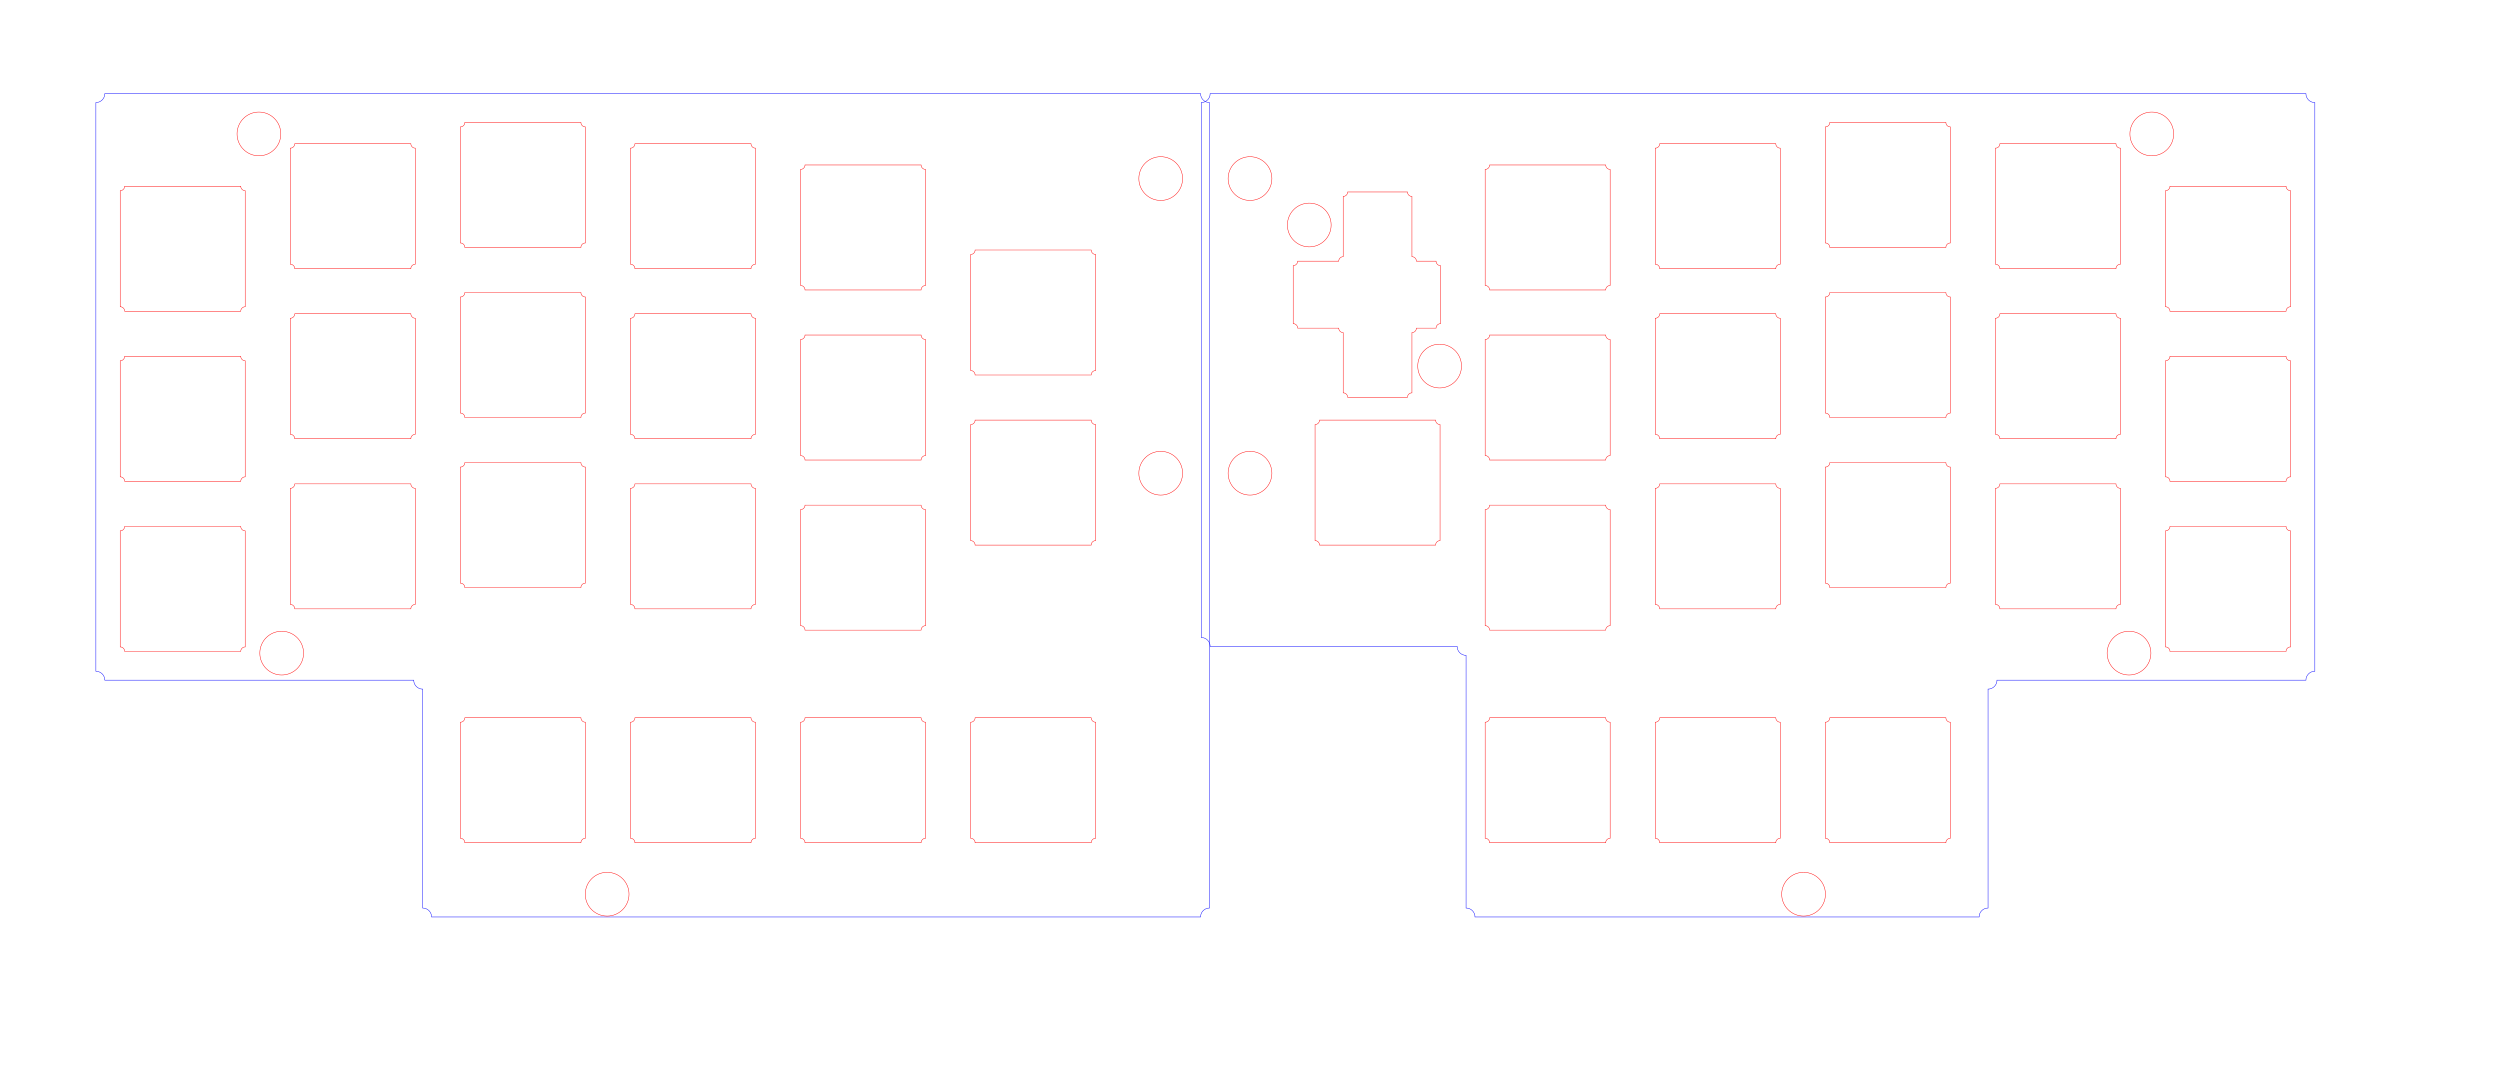
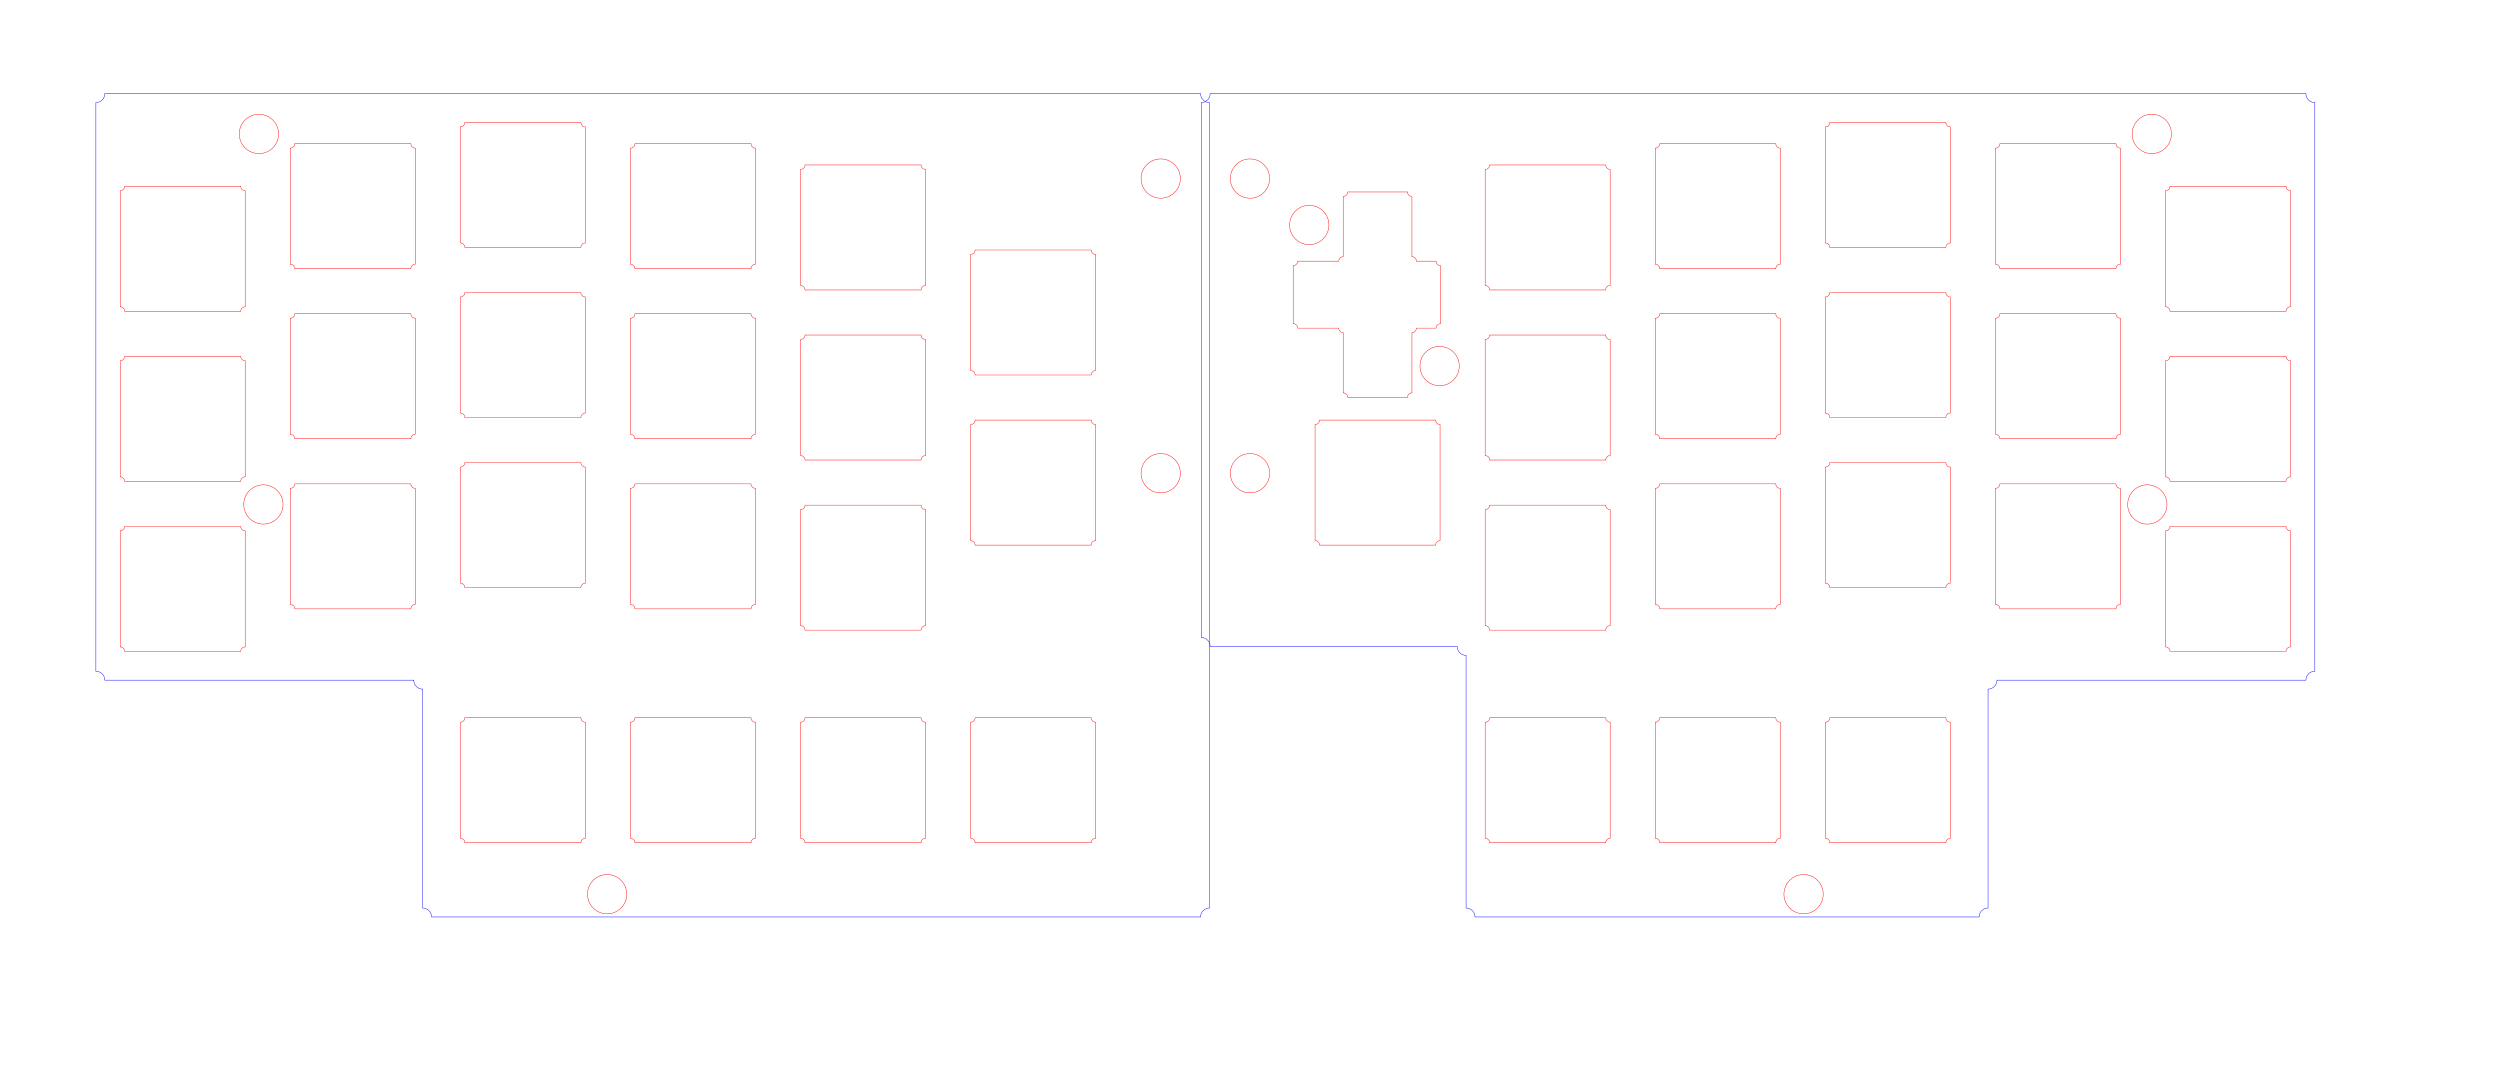
<svg xmlns="http://www.w3.org/2000/svg" version="1.1" width="280.0mm" height="120.0mm" viewBox="0 0 280.0 120.0">
  <g id="CUT2" style="fill:none;stroke:#0000ff;stroke-width:0.05">
    <path d="M 10.738 11.488 A 1 1 0 0 0 11.738 10.488 L 134.463 10.488 A 1 1 0 0 0 135.463 11.488 L 135.463 101.7 A 1 1 0 0 0 134.463 102.7 L 48.337 102.7 A 1 1 0 0 0 47.337 101.7 L 47.337 77.181 A 1 1 0 0 1 46.337 76.181 L 11.738 76.181 A 1 1 0 0 0 10.738 75.181 L 10.738 11.488 Z" />
    <path d="M 134.537 11.488 A 1 1 0 0 0 135.537 10.488 L 258.262 10.488 A 1 1 0 0 0 259.262 11.488 L 259.262 75.181 A 1 1 0 0 0 258.262 76.181 L 223.662 76.181 A 1 1 0 0 1 222.662 77.181 L 222.662 101.7 A 1 1 0 0 0 221.662 102.7 L 165.2 102.7 A 1 1 0 0 0 164.2 101.7 L 164.2 73.4 A 1 1 0 0 1 163.2 72.4 L 135.537 72.4 A 1 1 0 0 0 134.537 71.4 L 134.537 11.488 Z" />
  </g>
  <g id="CUT1" style="fill:none;stroke:#ff0000;stroke-width:0.05">
    <path d="M 13.463 21.356 A 0.5 0.5 0 0 0 13.963 20.856 L 26.962 20.856 A 0.5 0.5 0 0 0 27.462 21.356 L 27.462 34.356 A 0.5 0.5 0 0 0 26.962 34.856 L 13.963 34.856 A 0.5 0.5 0 0 0 13.463 34.356 L 13.463 21.356 Z" />
    <path d="M 13.463 40.406 A 0.5 0.5 0 0 0 13.963 39.906 L 26.962 39.906 A 0.5 0.5 0 0 0 27.462 40.406 L 27.462 53.406 A 0.5 0.5 0 0 0 26.962 53.906 L 13.963 53.906 A 0.5 0.5 0 0 0 13.463 53.406 L 13.463 40.406 Z" />
    <path d="M 13.463 59.456 A 0.5 0.5 0 0 0 13.963 58.956 L 26.962 58.956 A 0.5 0.5 0 0 0 27.462 59.456 L 27.462 72.456 A 0.5 0.5 0 0 0 26.962 72.956 L 13.963 72.956 A 0.5 0.5 0 0 0 13.463 72.456 L 13.463 59.456 Z" />
    <path d="M 32.513 16.594 A 0.5 0.5 0 0 0 33.013 16.094 L 46.013 16.094 A 0.5 0.5 0 0 0 46.513 16.594 L 46.513 29.594 A 0.5 0.5 0 0 0 46.013 30.094 L 33.013 30.094 A 0.5 0.5 0 0 0 32.513 29.594 L 32.513 16.594 Z" />
    <path d="M 32.513 35.644 A 0.5 0.5 0 0 0 33.013 35.144 L 46.013 35.144 A 0.5 0.5 0 0 0 46.513 35.644 L 46.513 48.644 A 0.5 0.5 0 0 0 46.013 49.144 L 33.013 49.144 A 0.5 0.5 0 0 0 32.513 48.644 L 32.513 35.644 Z" />
    <path d="M 32.513 54.694 A 0.5 0.5 0 0 0 33.013 54.194 L 46.013 54.194 A 0.5 0.5 0 0 0 46.513 54.694 L 46.513 67.694 A 0.5 0.5 0 0 0 46.013 68.194 L 33.013 68.194 A 0.5 0.5 0 0 0 32.513 67.694 L 32.513 54.694 Z" />
    <path d="M 51.562 14.213 A 0.5 0.5 0 0 0 52.062 13.713 L 65.062 13.713 A 0.5 0.5 0 0 0 65.562 14.213 L 65.562 27.212 A 0.5 0.5 0 0 0 65.062 27.712 L 52.062 27.712 A 0.5 0.5 0 0 0 51.562 27.212 L 51.562 14.213 Z" />
    <path d="M 51.562 33.263 A 0.5 0.5 0 0 0 52.062 32.763 L 65.062 32.763 A 0.5 0.5 0 0 0 65.562 33.263 L 65.562 46.263 A 0.5 0.5 0 0 0 65.062 46.763 L 52.062 46.763 A 0.5 0.5 0 0 0 51.562 46.263 L 51.562 33.263 Z" />
    <path d="M 51.562 52.312 A 0.5 0.5 0 0 0 52.062 51.812 L 65.062 51.812 A 0.5 0.5 0 0 0 65.562 52.312 L 65.562 65.312 A 0.5 0.5 0 0 0 65.062 65.812 L 52.062 65.812 A 0.5 0.5 0 0 0 51.562 65.312 L 51.562 52.312 Z" />
    <path d="M 70.612 16.594 A 0.5 0.5 0 0 0 71.112 16.094 L 84.112 16.094 A 0.5 0.5 0 0 0 84.612 16.594 L 84.612 29.594 A 0.5 0.5 0 0 0 84.112 30.094 L 71.112 30.094 A 0.5 0.5 0 0 0 70.612 29.594 L 70.612 16.594 Z" />
    <path d="M 70.612 35.644 A 0.5 0.5 0 0 0 71.112 35.144 L 84.112 35.144 A 0.5 0.5 0 0 0 84.612 35.644 L 84.612 48.644 A 0.5 0.5 0 0 0 84.112 49.144 L 71.112 49.144 A 0.5 0.5 0 0 0 70.612 48.644 L 70.612 35.644 Z" />
    <path d="M 70.612 54.694 A 0.5 0.5 0 0 0 71.112 54.194 L 84.112 54.194 A 0.5 0.5 0 0 0 84.612 54.694 L 84.612 67.694 A 0.5 0.5 0 0 0 84.112 68.194 L 71.112 68.194 A 0.5 0.5 0 0 0 70.612 67.694 L 70.612 54.694 Z" />
    <path d="M 89.662 18.975 A 0.5 0.5 0 0 0 90.162 18.475 L 103.162 18.475 A 0.5 0.5 0 0 0 103.662 18.975 L 103.662 31.975 A 0.5 0.5 0 0 0 103.162 32.475 L 90.162 32.475 A 0.5 0.5 0 0 0 89.662 31.975 L 89.662 18.975 Z" />
    <path d="M 89.662 38.025 A 0.5 0.5 0 0 0 90.162 37.525 L 103.162 37.525 A 0.5 0.5 0 0 0 103.662 38.025 L 103.662 51.025 A 0.5 0.5 0 0 0 103.162 51.525 L 90.162 51.525 A 0.5 0.5 0 0 0 89.662 51.025 L 89.662 38.025 Z" />
    <path d="M 89.662 57.075 A 0.5 0.5 0 0 0 90.162 56.575 L 103.162 56.575 A 0.5 0.5 0 0 0 103.662 57.075 L 103.662 70.075 A 0.5 0.5 0 0 0 103.162 70.575 L 90.162 70.575 A 0.5 0.5 0 0 0 89.662 70.075 L 89.662 57.075 Z" />
    <path d="M 108.713 28.5 A 0.5 0.5 0 0 0 109.213 28 L 122.213 28 A 0.5 0.5 0 0 0 122.713 28.5 L 122.713 41.5 A 0.5 0.5 0 0 0 122.213 42 L 109.213 42 A 0.5 0.5 0 0 0 108.713 41.5 L 108.713 28.5 Z" />
    <path d="M 108.713 47.55 A 0.5 0.5 0 0 0 109.213 47.05 L 122.213 47.05 A 0.5 0.5 0 0 0 122.713 47.55 L 122.713 60.55 A 0.5 0.5 0 0 0 122.213 61.05 L 109.213 61.05 A 0.5 0.5 0 0 0 108.713 60.55 L 108.713 47.55 Z" />
    <path d="M 51.562 80.888 A 0.5 0.5 0 0 0 52.062 80.388 L 65.062 80.388 A 0.5 0.5 0 0 0 65.562 80.888 L 65.562 93.888 A 0.5 0.5 0 0 0 65.062 94.388 L 52.062 94.388 A 0.5 0.5 0 0 0 51.562 93.888 L 51.562 80.888 Z" />
    <path d="M 70.612 80.888 A 0.5 0.5 0 0 0 71.112 80.388 L 84.112 80.388 A 0.5 0.5 0 0 0 84.612 80.888 L 84.612 93.888 A 0.5 0.5 0 0 0 84.112 94.388 L 71.112 94.388 A 0.5 0.5 0 0 0 70.612 93.888 L 70.612 80.888 Z" />
    <path d="M 89.662 80.888 A 0.5 0.5 0 0 0 90.162 80.388 L 103.162 80.388 A 0.5 0.5 0 0 0 103.662 80.888 L 103.662 93.888 A 0.5 0.5 0 0 0 103.162 94.388 L 90.162 94.388 A 0.5 0.5 0 0 0 89.662 93.888 L 89.662 80.888 Z" />
    <path d="M 108.713 80.888 A 0.5 0.5 0 0 0 109.213 80.388 L 122.213 80.388 A 0.5 0.5 0 0 0 122.713 80.888 L 122.713 93.888 A 0.5 0.5 0 0 0 122.213 94.388 L 109.213 94.388 A 0.5 0.5 0 0 0 108.713 93.888 L 108.713 80.888 Z" />
-     <path d="M 127.55 20 A 2.45 2.45 0 1 0 132.45 20 A 2.45 2.45 0 1 0 127.55 20 Z" />
-     <path d="M 127.55 53 A 2.45 2.45 0 1 0 132.45 53 A 2.45 2.45 0 1 0 127.55 53 Z" />
-     <path d="M 26.55 15 A 2.45 2.45 0 1 0 31.45 15 A 2.45 2.45 0 1 0 26.55 15 Z" />
-     <path d="M 29.1 73.15 A 2.45 2.45 0 1 0 34 73.15 A 2.45 2.45 0 1 0 29.1 73.15 Z" />
-     <path d="M 65.55 100.15 A 2.45 2.45 0 1 0 70.45 100.15 A 2.45 2.45 0 1 0 65.55 100.15 Z" />
+     <path d="M 127.8 20 A 2.2 2.2 0 1 0 132.2 20 A 2.2 2.2 0 1 0 127.8 20 Z" />
+     <path d="M 127.8 53 A 2.2 2.2 0 1 0 132.2 53 A 2.2 2.2 0 1 0 127.8 53 Z" />
+     <path d="M 26.8 15 A 2.2 2.2 0 1 0 31.2 15 A 2.2 2.2 0 1 0 26.8 15 Z" />
+     <path d="M 27.3 56.5 A 2.2 2.2 0 1 0 31.7 56.5 A 2.2 2.2 0 1 0 27.3 56.5 Z" />
+     <path d="M 65.8 100.15 A 2.2 2.2 0 1 0 70.2 100.15 A 2.2 2.2 0 1 0 65.8 100.15 Z" />
    <path d="M 242.537 21.356 A 0.5 0.5 0 0 0 243.037 20.856 L 256.038 20.856 A 0.5 0.5 0 0 0 256.538 21.356 L 256.538 34.356 A 0.5 0.5 0 0 0 256.038 34.856 L 243.037 34.856 A 0.5 0.5 0 0 0 242.537 34.356 L 242.537 21.356 Z" />
    <path d="M 242.537 40.406 A 0.5 0.5 0 0 0 243.037 39.906 L 256.038 39.906 A 0.5 0.5 0 0 0 256.538 40.406 L 256.538 53.406 A 0.5 0.5 0 0 0 256.038 53.906 L 243.037 53.906 A 0.5 0.5 0 0 0 242.537 53.406 L 242.537 40.406 Z" />
    <path d="M 242.537 59.456 A 0.5 0.5 0 0 0 243.037 58.956 L 256.038 58.956 A 0.5 0.5 0 0 0 256.538 59.456 L 256.538 72.456 A 0.5 0.5 0 0 0 256.038 72.956 L 243.037 72.956 A 0.5 0.5 0 0 0 242.537 72.456 L 242.537 59.456 Z" />
    <path d="M 223.488 16.594 A 0.5 0.5 0 0 0 223.988 16.094 L 236.988 16.094 A 0.5 0.5 0 0 0 237.488 16.594 L 237.488 29.594 A 0.5 0.5 0 0 0 236.988 30.094 L 223.988 30.094 A 0.5 0.5 0 0 0 223.488 29.594 L 223.488 16.594 Z" />
    <path d="M 223.488 35.644 A 0.5 0.5 0 0 0 223.988 35.144 L 236.988 35.144 A 0.5 0.5 0 0 0 237.488 35.644 L 237.488 48.644 A 0.5 0.5 0 0 0 236.988 49.144 L 223.988 49.144 A 0.5 0.5 0 0 0 223.488 48.644 L 223.488 35.644 Z" />
    <path d="M 223.488 54.694 A 0.5 0.5 0 0 0 223.988 54.194 L 236.988 54.194 A 0.5 0.5 0 0 0 237.488 54.694 L 237.488 67.694 A 0.5 0.5 0 0 0 236.988 68.194 L 223.988 68.194 A 0.5 0.5 0 0 0 223.488 67.694 L 223.488 54.694 Z" />
    <path d="M 204.438 14.213 A 0.5 0.5 0 0 0 204.938 13.713 L 217.938 13.713 A 0.5 0.5 0 0 0 218.438 14.213 L 218.438 27.212 A 0.5 0.5 0 0 0 217.938 27.712 L 204.938 27.712 A 0.5 0.5 0 0 0 204.438 27.212 L 204.438 14.213 Z" />
    <path d="M 204.438 33.263 A 0.5 0.5 0 0 0 204.938 32.763 L 217.938 32.763 A 0.5 0.5 0 0 0 218.438 33.263 L 218.438 46.263 A 0.5 0.5 0 0 0 217.938 46.763 L 204.938 46.763 A 0.5 0.5 0 0 0 204.438 46.263 L 204.438 33.263 Z" />
    <path d="M 204.438 52.312 A 0.5 0.5 0 0 0 204.938 51.812 L 217.938 51.812 A 0.5 0.5 0 0 0 218.438 52.312 L 218.438 65.312 A 0.5 0.5 0 0 0 217.938 65.812 L 204.938 65.812 A 0.5 0.5 0 0 0 204.438 65.312 L 204.438 52.312 Z" />
    <path d="M 185.387 16.594 A 0.5 0.5 0 0 0 185.887 16.094 L 198.887 16.094 A 0.5 0.5 0 0 0 199.387 16.594 L 199.387 29.594 A 0.5 0.5 0 0 0 198.887 30.094 L 185.887 30.094 A 0.5 0.5 0 0 0 185.387 29.594 L 185.387 16.594 Z" />
    <path d="M 185.387 35.644 A 0.5 0.5 0 0 0 185.887 35.144 L 198.887 35.144 A 0.5 0.5 0 0 0 199.387 35.644 L 199.387 48.644 A 0.5 0.5 0 0 0 198.887 49.144 L 185.887 49.144 A 0.5 0.5 0 0 0 185.387 48.644 L 185.387 35.644 Z" />
    <path d="M 185.387 54.694 A 0.5 0.5 0 0 0 185.887 54.194 L 198.887 54.194 A 0.5 0.5 0 0 0 199.387 54.694 L 199.387 67.694 A 0.5 0.5 0 0 0 198.887 68.194 L 185.887 68.194 A 0.5 0.5 0 0 0 185.387 67.694 L 185.387 54.694 Z" />
    <path d="M 166.338 18.975 A 0.5 0.5 0 0 0 166.838 18.475 L 179.838 18.475 A 0.5 0.5 0 0 0 180.338 18.975 L 180.338 31.975 A 0.5 0.5 0 0 0 179.838 32.475 L 166.838 32.475 A 0.5 0.5 0 0 0 166.338 31.975 L 166.338 18.975 Z" />
    <path d="M 166.338 38.025 A 0.5 0.5 0 0 0 166.838 37.525 L 179.838 37.525 A 0.5 0.5 0 0 0 180.338 38.025 L 180.338 51.025 A 0.5 0.5 0 0 0 179.838 51.525 L 166.838 51.525 A 0.5 0.5 0 0 0 166.338 51.025 L 166.338 38.025 Z" />
    <path d="M 166.338 57.075 A 0.5 0.5 0 0 0 166.838 56.575 L 179.838 56.575 A 0.5 0.5 0 0 0 180.338 57.075 L 180.338 70.075 A 0.5 0.5 0 0 0 179.838 70.575 L 166.838 70.575 A 0.5 0.5 0 0 0 166.338 70.075 L 166.338 57.075 Z" />
    <path d="M 147.287 47.55 A 0.5 0.5 0 0 0 147.787 47.05 L 160.787 47.05 A 0.5 0.5 0 0 0 161.287 47.55 L 161.287 60.55 A 0.5 0.5 0 0 0 160.787 61.05 L 147.787 61.05 A 0.5 0.5 0 0 0 147.287 60.55 L 147.287 47.55 Z" />
    <path d="M 166.338 80.888 A 0.5 0.5 0 0 0 166.838 80.388 L 179.838 80.388 A 0.5 0.5 0 0 0 180.338 80.888 L 180.338 93.888 A 0.5 0.5 0 0 0 179.838 94.388 L 166.838 94.388 A 0.5 0.5 0 0 0 166.338 93.888 L 166.338 80.888 Z" />
    <path d="M 185.387 80.888 A 0.5 0.5 0 0 0 185.887 80.388 L 198.887 80.388 A 0.5 0.5 0 0 0 199.387 80.888 L 199.387 93.888 A 0.5 0.5 0 0 0 198.887 94.388 L 185.887 94.388 A 0.5 0.5 0 0 0 185.387 93.888 L 185.387 80.888 Z" />
    <path d="M 204.438 80.888 A 0.5 0.5 0 0 0 204.938 80.388 L 217.938 80.388 A 0.5 0.5 0 0 0 218.438 80.888 L 218.438 93.888 A 0.5 0.5 0 0 0 217.938 94.388 L 204.938 94.388 A 0.5 0.5 0 0 0 204.438 93.888 L 204.438 80.888 Z" />
    <path d="M 150.438 22 A 0.5 0.5 0 0 0 150.938 21.5 L 157.637 21.5 A 0.5 0.5 0 0 0 158.137 22 L 158.137 28.75 A 0.5 0.5 0 0 1 158.637 29.25 L 160.838 29.25 A 0.5 0.5 0 0 0 161.338 29.75 L 161.338 36.25 A 0.5 0.5 0 0 0 160.838 36.75 L 158.637 36.75 A 0.5 0.5 0 0 1 158.137 37.25 L 158.137 44 A 0.5 0.5 0 0 0 157.637 44.5 L 150.938 44.5 A 0.5 0.5 0 0 0 150.438 44 L 150.438 37.25 A 0.5 0.5 0 0 1 149.938 36.75 L 145.338 36.75 A 0.5 0.5 0 0 0 144.838 36.25 L 144.838 29.75 A 0.5 0.5 0 0 0 145.338 29.25 L 149.938 29.25 A 0.5 0.5 0 0 1 150.438 28.75 L 150.438 22 Z" />
-     <path d="M 137.55 20 A 2.45 2.45 0 1 0 142.45 20 A 2.45 2.45 0 1 0 137.55 20 Z" />
-     <path d="M 137.55 53 A 2.45 2.45 0 1 0 142.45 53 A 2.45 2.45 0 1 0 137.55 53 Z" />
-     <path d="M 238.55 15 A 2.45 2.45 0 1 0 243.45 15 A 2.45 2.45 0 1 0 238.55 15 Z" />
-     <path d="M 236 73.15 A 2.45 2.45 0 1 0 240.9 73.15 A 2.45 2.45 0 1 0 236 73.15 Z" />
-     <path d="M 199.55 100.15 A 2.45 2.45 0 1 0 204.45 100.15 A 2.45 2.45 0 1 0 199.55 100.15 Z" />
-     <path d="M 144.188 25.2 A 2.45 2.45 0 1 0 149.088 25.2 A 2.45 2.45 0 1 0 144.188 25.2 Z" />
-     <path d="M 158.787 41 A 2.45 2.45 0 1 0 163.688 41 A 2.45 2.45 0 1 0 158.787 41 Z" />
+     <path d="M 137.8 20 A 2.2 2.2 0 1 0 142.2 20 A 2.2 2.2 0 1 0 137.8 20 Z" />
+     <path d="M 137.8 53 A 2.2 2.2 0 1 0 142.2 53 A 2.2 2.2 0 1 0 137.8 53 Z" />
+     <path d="M 238.8 15 A 2.2 2.2 0 1 0 243.2 15 A 2.2 2.2 0 1 0 238.8 15 Z" />
+     <path d="M 238.3 56.5 A 2.2 2.2 0 1 0 242.7 56.5 A 2.2 2.2 0 1 0 238.3 56.5 Z" />
+     <path d="M 199.8 100.15 A 2.2 2.2 0 1 0 204.2 100.15 A 2.2 2.2 0 1 0 199.8 100.15 Z" />
+     <path d="M 144.438 25.2 A 2.2 2.2 0 1 0 148.838 25.2 A 2.2 2.2 0 1 0 144.438 25.2 Z" />
+     <path d="M 159.037 41 A 2.2 2.2 0 1 0 163.438 41 A 2.2 2.2 0 1 0 159.037 41 Z" />
  </g>
</svg>
